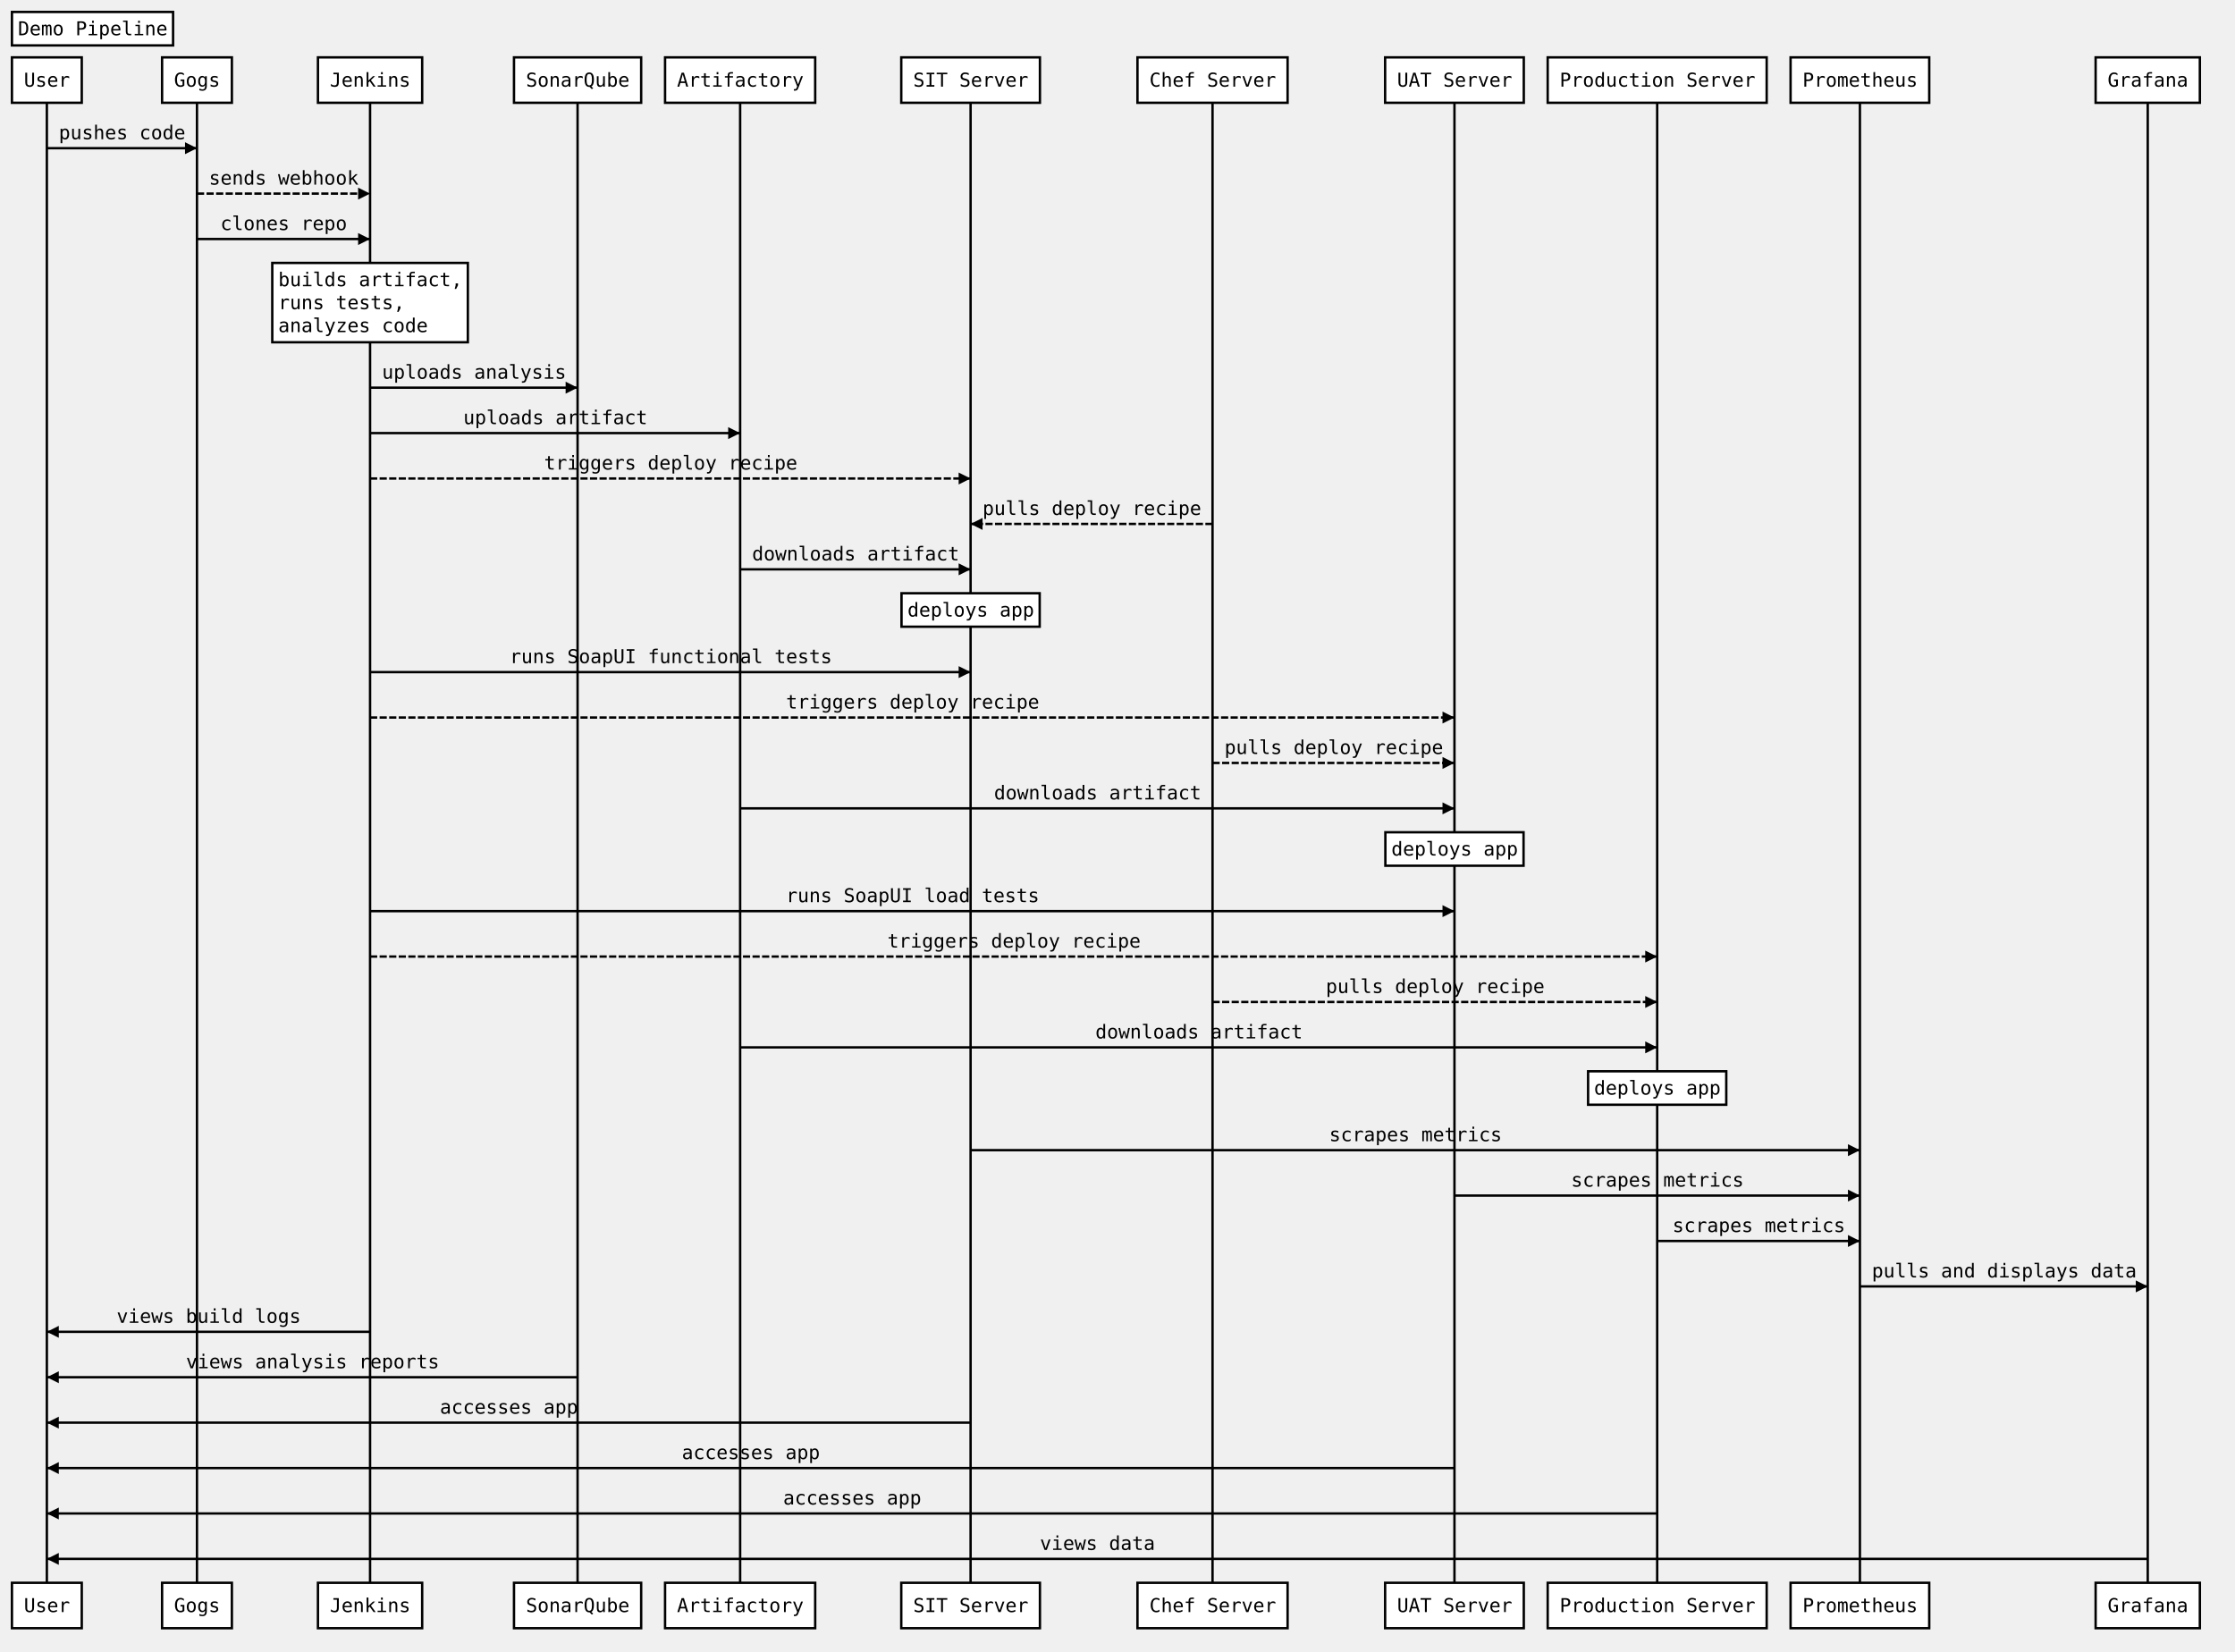
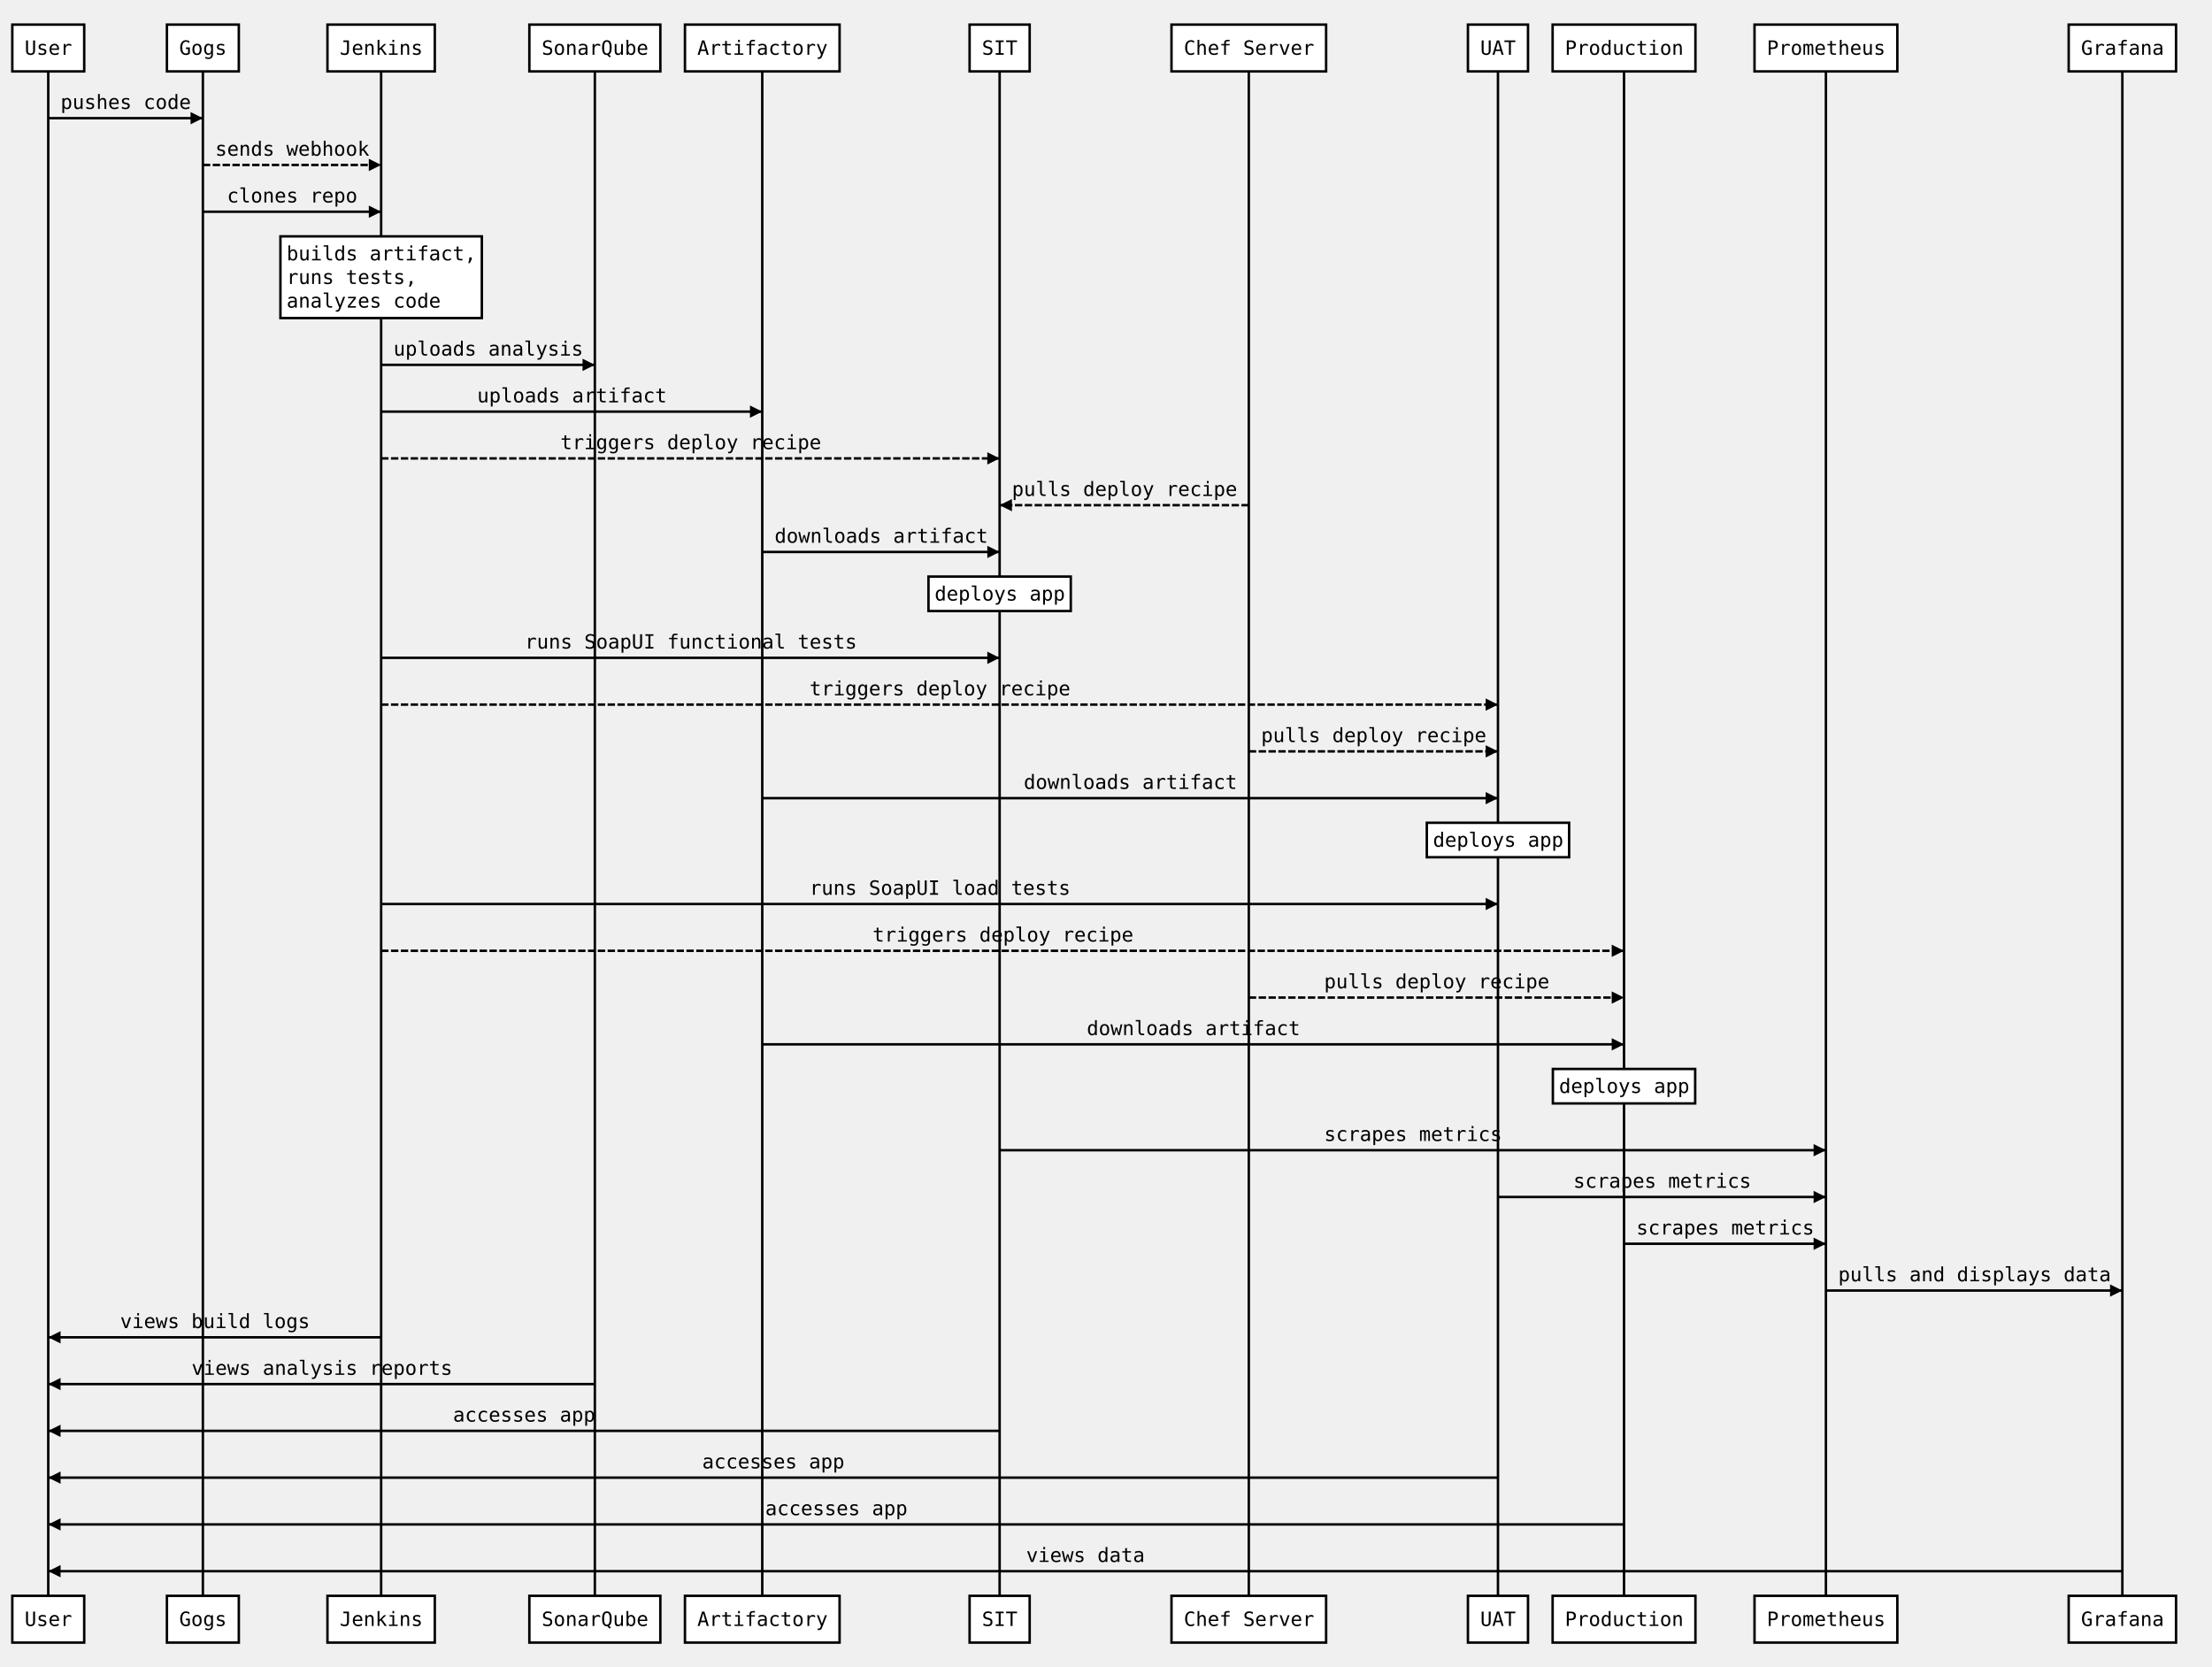
- <svg xmlns="http://www.w3.org/2000/svg" width="1870" height="1382">
-   <source>Title: Demo Pipeline
- User-&gt;Gogs: pushes code
+ <svg xmlns="http://www.w3.org/2000/svg" width="1797" height="1354">
+   <source>User-&gt;Gogs: pushes code
Gogs--&gt;Jenkins: sends webhook
Gogs-&gt;Jenkins: clones repo
Note over Jenkins: builds artifact,\nruns tests,\nanalyzes code
Jenkins-&gt;SonarQube: uploads analysis
Jenkins-&gt;Artifactory: uploads artifact
- Jenkins--&gt;SIT Server: triggers deploy recipe
- Chef Server--&gt;SIT Server: pulls deploy recipe
- Artifactory-&gt;SIT Server: downloads artifact
- Note over SIT Server: deploys app
- Jenkins-&gt;SIT Server: runs SoapUI functional tests
- Jenkins--&gt;UAT Server: triggers deploy recipe
- Chef Server--&gt;UAT Server: pulls deploy recipe
- Artifactory-&gt;UAT Server: downloads artifact
- Note over UAT Server: deploys app
- Jenkins-&gt;UAT Server: runs SoapUI load tests
- Jenkins--&gt;Production Server: triggers deploy recipe
- Chef Server--&gt;Production Server: pulls deploy recipe
- Artifactory-&gt;Production Server: downloads artifact
- Note over Production Server: deploys app
- SIT Server-&gt;Prometheus: scrapes metrics
- UAT Server-&gt;Prometheus: scrapes metrics
- Production Server-&gt;Prometheus: scrapes metrics
+ Jenkins--&gt;SIT: triggers deploy recipe
+ Chef Server--&gt;SIT: pulls deploy recipe
+ Artifactory-&gt;SIT: downloads artifact
+ Note over SIT: deploys app
+ Jenkins-&gt;SIT: runs SoapUI functional tests
+ Jenkins--&gt;UAT: triggers deploy recipe
+ Chef Server--&gt;UAT: pulls deploy recipe
+ Artifactory-&gt;UAT: downloads artifact
+ Note over UAT: deploys app
+ Jenkins-&gt;UAT: runs SoapUI load tests
+ Jenkins--&gt;Production: triggers deploy recipe
+ Chef Server--&gt;Production: pulls deploy recipe
+ Artifactory-&gt;Production: downloads artifact
+ Note over Production: deploys app
+ SIT-&gt;Prometheus: scrapes metrics
+ UAT-&gt;Prometheus: scrapes metrics
+ Production-&gt;Prometheus: scrapes metrics
Prometheus-&gt;Grafana: pulls and displays data
Jenkins-&gt;User: views build logs
SonarQube-&gt;User: views analysis reports
- SIT Server-&gt;User: accesses app
- UAT Server-&gt;User: accesses app
- Production Server-&gt;User: accesses app
- Grafana-&gt;User: views data</source>
+ SIT-&gt;User: accesses app
+ UAT-&gt;User: accesses app
+ Production-&gt;User: accesses app
+ Grafana-&gt;User: views data
+ </source>
  <defs>
    <marker viewBox="0 0 5 5" markerWidth="5" markerHeight="5" orient="auto" refX="5" refY="2.5" id="markerArrowBlock">
      <path d="M 0 0 L 5 2.5 L 0 5 z" />
    </marker>
    <marker viewBox="0 0 9.6 16" markerWidth="4" markerHeight="16" orient="auto" refX="9.6" refY="8" id="markerArrowOpen">
      <path d="M 9.6,8 1.92,16 0,13.7 5.76,8 0,2.286 1.92,0 9.6,8 z" />
    </marker>
  </defs>
-   <g class="title">
-     <rect x="10" y="10" width="134.812" height="28" stroke="#000000" fill="#ffffff" style="stroke-width: 2;" />
-     <text x="15" y="29.5" style="font-size: 16px; font-family: &quot;Andale Mono&quot;, monospace;">
-       <tspan x="15">Demo Pipeline</tspan>
-     </text>
-   </g>
-   <g class="actor">
-     <rect x="10" y="48" width="58.406" height="38" stroke="#000000" fill="#ffffff" style="stroke-width: 2;" />
-     <text x="20" y="72.5" style="font-size: 16px; font-family: &quot;Andale Mono&quot;, monospace;">
+   <g class="title" />
+   <g class="actor">
+     <rect x="10" y="20" width="58.406" height="38" stroke="#000000" fill="#ffffff" style="stroke-width: 2;" />
+     <text x="20" y="44.5" style="font-size: 16px; font-family: &quot;Andale Mono&quot;, monospace;">
      <tspan x="20">User</tspan>
    </text>
  </g>
  <g class="actor">
-     <rect x="10" y="1324.391" width="58.406" height="38" stroke="#000000" fill="#ffffff" style="stroke-width: 2;" />
-     <text x="20" y="1348.891" style="font-size: 16px; font-family: &quot;Andale Mono&quot;, monospace;">
+     <rect x="10" y="1296.391" width="58.406" height="38" stroke="#000000" fill="#ffffff" style="stroke-width: 2;" />
+     <text x="20" y="1320.891" style="font-size: 16px; font-family: &quot;Andale Mono&quot;, monospace;">
      <tspan x="20">User</tspan>
    </text>
  </g>
-   <line x1="39.203" x2="39.203" y1="86" y2="1324.391" stroke="#000000" fill="none" style="stroke-width: 2;" />
-   <g class="actor">
-     <rect x="135.609" y="48" width="58.406" height="38" stroke="#000000" fill="#ffffff" style="stroke-width: 2;" />
-     <text x="145.609" y="72.5" style="font-size: 16px; font-family: &quot;Andale Mono&quot;, monospace;">
+   <line x1="39.203" x2="39.203" y1="58" y2="1296.391" stroke="#000000" fill="none" style="stroke-width: 2;" />
+   <g class="actor">
+     <rect x="135.609" y="20" width="58.406" height="38" stroke="#000000" fill="#ffffff" style="stroke-width: 2;" />
+     <text x="145.609" y="44.5" style="font-size: 16px; font-family: &quot;Andale Mono&quot;, monospace;">
      <tspan x="145.609">Gogs</tspan>
    </text>
  </g>
  <g class="actor">
-     <rect x="135.609" y="1324.391" width="58.406" height="38" stroke="#000000" fill="#ffffff" style="stroke-width: 2;" />
-     <text x="145.609" y="1348.891" style="font-size: 16px; font-family: &quot;Andale Mono&quot;, monospace;">
+     <rect x="135.609" y="1296.391" width="58.406" height="38" stroke="#000000" fill="#ffffff" style="stroke-width: 2;" />
+     <text x="145.609" y="1320.891" style="font-size: 16px; font-family: &quot;Andale Mono&quot;, monospace;">
      <tspan x="145.609">Gogs</tspan>
    </text>
  </g>
-   <line x1="164.812" x2="164.812" y1="86" y2="1324.391" stroke="#000000" fill="none" style="stroke-width: 2;" />
-   <g class="actor">
-     <rect x="266.023" y="48" width="87.203" height="38" stroke="#000000" fill="#ffffff" style="stroke-width: 2;" />
-     <text x="276.023" y="72.5" style="font-size: 16px; font-family: &quot;Andale Mono&quot;, monospace;">
+   <line x1="164.812" x2="164.812" y1="58" y2="1296.391" stroke="#000000" fill="none" style="stroke-width: 2;" />
+   <g class="actor">
+     <rect x="266.023" y="20" width="87.203" height="38" stroke="#000000" fill="#ffffff" style="stroke-width: 2;" />
+     <text x="276.023" y="44.5" style="font-size: 16px; font-family: &quot;Andale Mono&quot;, monospace;">
      <tspan x="276.023">Jenkins</tspan>
    </text>
  </g>
  <g class="actor">
-     <rect x="266.023" y="1324.391" width="87.203" height="38" stroke="#000000" fill="#ffffff" style="stroke-width: 2;" />
-     <text x="276.023" y="1348.891" style="font-size: 16px; font-family: &quot;Andale Mono&quot;, monospace;">
+     <rect x="266.023" y="1296.391" width="87.203" height="38" stroke="#000000" fill="#ffffff" style="stroke-width: 2;" />
+     <text x="276.023" y="1320.891" style="font-size: 16px; font-family: &quot;Andale Mono&quot;, monospace;">
      <tspan x="276.023">Jenkins</tspan>
    </text>
  </g>
-   <line x1="309.625" x2="309.625" y1="86" y2="1324.391" stroke="#000000" fill="none" style="stroke-width: 2;" />
-   <g class="actor">
-     <rect x="430.047" y="48" width="106.406" height="38" stroke="#000000" fill="#ffffff" style="stroke-width: 2;" />
-     <text x="440.047" y="72.5" style="font-size: 16px; font-family: &quot;Andale Mono&quot;, monospace;">
+   <line x1="309.625" x2="309.625" y1="58" y2="1296.391" stroke="#000000" fill="none" style="stroke-width: 2;" />
+   <g class="actor">
+     <rect x="430.047" y="20" width="106.406" height="38" stroke="#000000" fill="#ffffff" style="stroke-width: 2;" />
+     <text x="440.047" y="44.5" style="font-size: 16px; font-family: &quot;Andale Mono&quot;, monospace;">
      <tspan x="440.047">SonarQube</tspan>
    </text>
  </g>
  <g class="actor">
-     <rect x="430.047" y="1324.391" width="106.406" height="38" stroke="#000000" fill="#ffffff" style="stroke-width: 2;" />
-     <text x="440.047" y="1348.891" style="font-size: 16px; font-family: &quot;Andale Mono&quot;, monospace;">
+     <rect x="430.047" y="1296.391" width="106.406" height="38" stroke="#000000" fill="#ffffff" style="stroke-width: 2;" />
+     <text x="440.047" y="1320.891" style="font-size: 16px; font-family: &quot;Andale Mono&quot;, monospace;">
      <tspan x="440.047">SonarQube</tspan>
    </text>
  </g>
-   <line x1="483.25" x2="483.25" y1="86" y2="1324.391" stroke="#000000" fill="none" style="stroke-width: 2;" />
-   <g class="actor">
-     <rect x="556.453" y="48" width="125.609" height="38" stroke="#000000" fill="#ffffff" style="stroke-width: 2;" />
-     <text x="566.453" y="72.5" style="font-size: 16px; font-family: &quot;Andale Mono&quot;, monospace;">
+   <line x1="483.25" x2="483.25" y1="58" y2="1296.391" stroke="#000000" fill="none" style="stroke-width: 2;" />
+   <g class="actor">
+     <rect x="556.453" y="20" width="125.609" height="38" stroke="#000000" fill="#ffffff" style="stroke-width: 2;" />
+     <text x="566.453" y="44.5" style="font-size: 16px; font-family: &quot;Andale Mono&quot;, monospace;">
      <tspan x="566.453">Artifactory</tspan>
    </text>
  </g>
  <g class="actor">
-     <rect x="556.453" y="1324.391" width="125.609" height="38" stroke="#000000" fill="#ffffff" style="stroke-width: 2;" />
-     <text x="566.453" y="1348.891" style="font-size: 16px; font-family: &quot;Andale Mono&quot;, monospace;">
+     <rect x="556.453" y="1296.391" width="125.609" height="38" stroke="#000000" fill="#ffffff" style="stroke-width: 2;" />
+     <text x="566.453" y="1320.891" style="font-size: 16px; font-family: &quot;Andale Mono&quot;, monospace;">
      <tspan x="566.453">Artifactory</tspan>
    </text>
  </g>
-   <line x1="619.258" x2="619.258" y1="86" y2="1324.391" stroke="#000000" fill="none" style="stroke-width: 2;" />
-   <g class="actor">
-     <rect x="754.078" y="48" width="116.016" height="38" stroke="#000000" fill="#ffffff" style="stroke-width: 2;" />
-     <text x="764.078" y="72.5" style="font-size: 16px; font-family: &quot;Andale Mono&quot;, monospace;">
-       <tspan x="764.078">SIT Server</tspan>
-     </text>
-   </g>
-   <g class="actor">
-     <rect x="754.078" y="1324.391" width="116.016" height="38" stroke="#000000" fill="#ffffff" style="stroke-width: 2;" />
-     <text x="764.078" y="1348.891" style="font-size: 16px; font-family: &quot;Andale Mono&quot;, monospace;">
-       <tspan x="764.078">SIT Server</tspan>
-     </text>
-   </g>
-   <line x1="812.086" x2="812.086" y1="86" y2="1324.391" stroke="#000000" fill="none" style="stroke-width: 2;" />
-   <g class="actor">
-     <rect x="951.703" y="48" width="125.609" height="38" stroke="#000000" fill="#ffffff" style="stroke-width: 2;" />
-     <text x="961.703" y="72.5" style="font-size: 16px; font-family: &quot;Andale Mono&quot;, monospace;">
+   <line x1="619.258" x2="619.258" y1="58" y2="1296.391" stroke="#000000" fill="none" style="stroke-width: 2;" />
+   <g class="actor">
+     <rect x="787.688" y="20" width="48.797" height="38" stroke="#000000" fill="#ffffff" style="stroke-width: 2;" />
+     <text x="797.688" y="44.5" style="font-size: 16px; font-family: &quot;Andale Mono&quot;, monospace;">
+       <tspan x="797.688">SIT</tspan>
+     </text>
+   </g>
+   <g class="actor">
+     <rect x="787.688" y="1296.391" width="48.797" height="38" stroke="#000000" fill="#ffffff" style="stroke-width: 2;" />
+     <text x="797.688" y="1320.891" style="font-size: 16px; font-family: &quot;Andale Mono&quot;, monospace;">
+       <tspan x="797.688">SIT</tspan>
+     </text>
+   </g>
+   <line x1="812.086" x2="812.086" y1="58" y2="1296.391" stroke="#000000" fill="none" style="stroke-width: 2;" />
+   <g class="actor">
+     <rect x="951.703" y="20" width="125.609" height="38" stroke="#000000" fill="#ffffff" style="stroke-width: 2;" />
+     <text x="961.703" y="44.5" style="font-size: 16px; font-family: &quot;Andale Mono&quot;, monospace;">
      <tspan x="961.703">Chef Server</tspan>
    </text>
  </g>
  <g class="actor">
-     <rect x="951.703" y="1324.391" width="125.609" height="38" stroke="#000000" fill="#ffffff" style="stroke-width: 2;" />
-     <text x="961.703" y="1348.891" style="font-size: 16px; font-family: &quot;Andale Mono&quot;, monospace;">
+     <rect x="951.703" y="1296.391" width="125.609" height="38" stroke="#000000" fill="#ffffff" style="stroke-width: 2;" />
+     <text x="961.703" y="1320.891" style="font-size: 16px; font-family: &quot;Andale Mono&quot;, monospace;">
      <tspan x="961.703">Chef Server</tspan>
    </text>
  </g>
-   <line x1="1014.508" x2="1014.508" y1="86" y2="1324.391" stroke="#000000" fill="none" style="stroke-width: 2;" />
-   <g class="actor">
-     <rect x="1158.922" y="48" width="116.016" height="38" stroke="#000000" fill="#ffffff" style="stroke-width: 2;" />
-     <text x="1168.922" y="72.5" style="font-size: 16px; font-family: &quot;Andale Mono&quot;, monospace;">
-       <tspan x="1168.922">UAT Server</tspan>
-     </text>
-   </g>
-   <g class="actor">
-     <rect x="1158.922" y="1324.391" width="116.016" height="38" stroke="#000000" fill="#ffffff" style="stroke-width: 2;" />
-     <text x="1168.922" y="1348.891" style="font-size: 16px; font-family: &quot;Andale Mono&quot;, monospace;">
-       <tspan x="1168.922">UAT Server</tspan>
-     </text>
-   </g>
-   <line x1="1216.93" x2="1216.93" y1="86" y2="1324.391" stroke="#000000" fill="none" style="stroke-width: 2;" />
-   <g class="actor">
-     <rect x="1294.938" y="48" width="183.219" height="38" stroke="#000000" fill="#ffffff" style="stroke-width: 2;" />
-     <text x="1304.938" y="72.5" style="font-size: 16px; font-family: &quot;Andale Mono&quot;, monospace;">
-       <tspan x="1304.938">Production Server</tspan>
-     </text>
-   </g>
-   <g class="actor">
-     <rect x="1294.938" y="1324.391" width="183.219" height="38" stroke="#000000" fill="#ffffff" style="stroke-width: 2;" />
-     <text x="1304.938" y="1348.891" style="font-size: 16px; font-family: &quot;Andale Mono&quot;, monospace;">
-       <tspan x="1304.938">Production Server</tspan>
-     </text>
-   </g>
-   <line x1="1386.547" x2="1386.547" y1="86" y2="1324.391" stroke="#000000" fill="none" style="stroke-width: 2;" />
-   <g class="actor">
-     <rect x="1498.156" y="48" width="116.016" height="38" stroke="#000000" fill="#ffffff" style="stroke-width: 2;" />
-     <text x="1508.156" y="72.5" style="font-size: 16px; font-family: &quot;Andale Mono&quot;, monospace;">
-       <tspan x="1508.156">Prometheus</tspan>
-     </text>
-   </g>
-   <g class="actor">
-     <rect x="1498.156" y="1324.391" width="116.016" height="38" stroke="#000000" fill="#ffffff" style="stroke-width: 2;" />
-     <text x="1508.156" y="1348.891" style="font-size: 16px; font-family: &quot;Andale Mono&quot;, monospace;">
-       <tspan x="1508.156">Prometheus</tspan>
-     </text>
-   </g>
-   <line x1="1556.164" x2="1556.164" y1="86" y2="1324.391" stroke="#000000" fill="none" style="stroke-width: 2;" />
-   <g class="actor">
-     <rect x="1753.391" y="48" width="87.203" height="38" stroke="#000000" fill="#ffffff" style="stroke-width: 2;" />
-     <text x="1763.391" y="72.5" style="font-size: 16px; font-family: &quot;Andale Mono&quot;, monospace;">
-       <tspan x="1763.391">Grafana</tspan>
-     </text>
-   </g>
-   <g class="actor">
-     <rect x="1753.391" y="1324.391" width="87.203" height="38" stroke="#000000" fill="#ffffff" style="stroke-width: 2;" />
-     <text x="1763.391" y="1348.891" style="font-size: 16px; font-family: &quot;Andale Mono&quot;, monospace;">
-       <tspan x="1763.391">Grafana</tspan>
-     </text>
-   </g>
-   <line x1="1796.992" x2="1796.992" y1="86" y2="1324.391" stroke="#000000" fill="none" style="stroke-width: 2;" />
-   <g class="signal">
-     <text x="49.203" y="116.5" style="font-size: 16px; font-family: &quot;Andale Mono&quot;, monospace;">
+   <line x1="1014.508" x2="1014.508" y1="58" y2="1296.391" stroke="#000000" fill="none" style="stroke-width: 2;" />
+   <g class="actor">
+     <rect x="1192.531" y="20" width="48.797" height="38" stroke="#000000" fill="#ffffff" style="stroke-width: 2;" />
+     <text x="1202.531" y="44.5" style="font-size: 16px; font-family: &quot;Andale Mono&quot;, monospace;">
+       <tspan x="1202.531">UAT</tspan>
+     </text>
+   </g>
+   <g class="actor">
+     <rect x="1192.531" y="1296.391" width="48.797" height="38" stroke="#000000" fill="#ffffff" style="stroke-width: 2;" />
+     <text x="1202.531" y="1320.891" style="font-size: 16px; font-family: &quot;Andale Mono&quot;, monospace;">
+       <tspan x="1202.531">UAT</tspan>
+     </text>
+   </g>
+   <line x1="1216.93" x2="1216.93" y1="58" y2="1296.391" stroke="#000000" fill="none" style="stroke-width: 2;" />
+   <g class="actor">
+     <rect x="1261.328" y="20" width="116.016" height="38" stroke="#000000" fill="#ffffff" style="stroke-width: 2;" />
+     <text x="1271.328" y="44.5" style="font-size: 16px; font-family: &quot;Andale Mono&quot;, monospace;">
+       <tspan x="1271.328">Production</tspan>
+     </text>
+   </g>
+   <g class="actor">
+     <rect x="1261.328" y="1296.391" width="116.016" height="38" stroke="#000000" fill="#ffffff" style="stroke-width: 2;" />
+     <text x="1271.328" y="1320.891" style="font-size: 16px; font-family: &quot;Andale Mono&quot;, monospace;">
+       <tspan x="1271.328">Production</tspan>
+     </text>
+   </g>
+   <line x1="1319.336" x2="1319.336" y1="58" y2="1296.391" stroke="#000000" fill="none" style="stroke-width: 2;" />
+   <g class="actor">
+     <rect x="1425.344" y="20" width="116.016" height="38" stroke="#000000" fill="#ffffff" style="stroke-width: 2;" />
+     <text x="1435.344" y="44.5" style="font-size: 16px; font-family: &quot;Andale Mono&quot;, monospace;">
+       <tspan x="1435.344">Prometheus</tspan>
+     </text>
+   </g>
+   <g class="actor">
+     <rect x="1425.344" y="1296.391" width="116.016" height="38" stroke="#000000" fill="#ffffff" style="stroke-width: 2;" />
+     <text x="1435.344" y="1320.891" style="font-size: 16px; font-family: &quot;Andale Mono&quot;, monospace;">
+       <tspan x="1435.344">Prometheus</tspan>
+     </text>
+   </g>
+   <line x1="1483.352" x2="1483.352" y1="58" y2="1296.391" stroke="#000000" fill="none" style="stroke-width: 2;" />
+   <g class="actor">
+     <rect x="1680.578" y="20" width="87.203" height="38" stroke="#000000" fill="#ffffff" style="stroke-width: 2;" />
+     <text x="1690.578" y="44.5" style="font-size: 16px; font-family: &quot;Andale Mono&quot;, monospace;">
+       <tspan x="1690.578">Grafana</tspan>
+     </text>
+   </g>
+   <g class="actor">
+     <rect x="1680.578" y="1296.391" width="87.203" height="38" stroke="#000000" fill="#ffffff" style="stroke-width: 2;" />
+     <text x="1690.578" y="1320.891" style="font-size: 16px; font-family: &quot;Andale Mono&quot;, monospace;">
+       <tspan x="1690.578">Grafana</tspan>
+     </text>
+   </g>
+   <line x1="1724.18" x2="1724.18" y1="58" y2="1296.391" stroke="#000000" fill="none" style="stroke-width: 2;" />
+   <g class="signal">
+     <text x="49.203" y="88.5" style="font-size: 16px; font-family: &quot;Andale Mono&quot;, monospace;">
      <tspan x="49.203">pushes code</tspan>
    </text>
-     <line x1="39.203" x2="164.812" y1="124" y2="124" stroke="#000000" fill="none" style="stroke-width: 2; marker-end: url(&quot;#markerArrowBlock&quot;);" />
-   </g>
-   <g class="signal">
-     <text x="174.812" y="154.5" style="font-size: 16px; font-family: &quot;Andale Mono&quot;, monospace;">
+     <line x1="39.203" x2="164.812" y1="96" y2="96" stroke="#000000" fill="none" style="stroke-width: 2; marker-end: url(&quot;#markerArrowBlock&quot;);" />
+   </g>
+   <g class="signal">
+     <text x="174.812" y="126.5" style="font-size: 16px; font-family: &quot;Andale Mono&quot;, monospace;">
      <tspan x="174.812">sends webhook</tspan>
    </text>
-     <line x1="164.812" x2="309.625" y1="162" y2="162" stroke="#000000" fill="none" style="stroke-width: 2; stroke-dasharray: 6, 2; marker-end: url(&quot;#markerArrowBlock&quot;);" />
-   </g>
-   <g class="signal">
-     <text x="184.414" y="192.5" style="font-size: 16px; font-family: &quot;Andale Mono&quot;, monospace;">
+     <line x1="164.812" x2="309.625" y1="134" y2="134" stroke="#000000" fill="none" style="stroke-width: 2; stroke-dasharray: 6, 2; marker-end: url(&quot;#markerArrowBlock&quot;);" />
+   </g>
+   <g class="signal">
+     <text x="184.414" y="164.5" style="font-size: 16px; font-family: &quot;Andale Mono&quot;, monospace;">
      <tspan x="184.414">clones repo</tspan>
    </text>
-     <line x1="164.812" x2="309.625" y1="200" y2="200" stroke="#000000" fill="none" style="stroke-width: 2; marker-end: url(&quot;#markerArrowBlock&quot;);" />
+     <line x1="164.812" x2="309.625" y1="172" y2="172" stroke="#000000" fill="none" style="stroke-width: 2; marker-end: url(&quot;#markerArrowBlock&quot;);" />
  </g>
  <g class="note">
-     <rect x="227.812" y="220" width="163.625" height="66.391" stroke="#000000" fill="#ffffff" style="stroke-width: 2;" />
-     <text x="232.812" y="239.5" style="font-size: 16px; font-family: &quot;Andale Mono&quot;, monospace;">
+     <rect x="227.812" y="192" width="163.625" height="66.391" stroke="#000000" fill="#ffffff" style="stroke-width: 2;" />
+     <text x="232.812" y="211.5" style="font-size: 16px; font-family: &quot;Andale Mono&quot;, monospace;">
      <tspan x="232.812">builds artifact,</tspan>
      <tspan dy="1.2em" x="232.812">runs tests,</tspan>
      <tspan dy="1.2em" x="232.812">analyzes code</tspan>
    </text>
  </g>
  <g class="signal">
-     <text x="319.625" y="316.891" style="font-size: 16px; font-family: &quot;Andale Mono&quot;, monospace;">
+     <text x="319.625" y="288.891" style="font-size: 16px; font-family: &quot;Andale Mono&quot;, monospace;">
      <tspan x="319.625">uploads analysis</tspan>
    </text>
-     <line x1="309.625" x2="483.25" y1="324.391" y2="324.391" stroke="#000000" fill="none" style="stroke-width: 2; marker-end: url(&quot;#markerArrowBlock&quot;);" />
-   </g>
-   <g class="signal">
-     <text x="387.629" y="354.891" style="font-size: 16px; font-family: &quot;Andale Mono&quot;, monospace;">
+     <line x1="309.625" x2="483.25" y1="296.391" y2="296.391" stroke="#000000" fill="none" style="stroke-width: 2; marker-end: url(&quot;#markerArrowBlock&quot;);" />
+   </g>
+   <g class="signal">
+     <text x="387.629" y="326.891" style="font-size: 16px; font-family: &quot;Andale Mono&quot;, monospace;">
      <tspan x="387.629">uploads artifact</tspan>
    </text>
-     <line x1="309.625" x2="619.258" y1="362.391" y2="362.391" stroke="#000000" fill="none" style="stroke-width: 2; marker-end: url(&quot;#markerArrowBlock&quot;);" />
-   </g>
-   <g class="signal">
-     <text x="455.238" y="392.891" style="font-size: 16px; font-family: &quot;Andale Mono&quot;, monospace;">
+     <line x1="309.625" x2="619.258" y1="334.391" y2="334.391" stroke="#000000" fill="none" style="stroke-width: 2; marker-end: url(&quot;#markerArrowBlock&quot;);" />
+   </g>
+   <g class="signal">
+     <text x="455.238" y="364.891" style="font-size: 16px; font-family: &quot;Andale Mono&quot;, monospace;">
      <tspan x="455.238">triggers deploy recipe</tspan>
    </text>
-     <line x1="309.625" x2="812.086" y1="400.391" y2="400.391" stroke="#000000" fill="none" style="stroke-width: 2; stroke-dasharray: 6, 2; marker-end: url(&quot;#markerArrowBlock&quot;);" />
-   </g>
-   <g class="signal">
-     <text x="822.086" y="430.891" style="font-size: 16px; font-family: &quot;Andale Mono&quot;, monospace;">
+     <line x1="309.625" x2="812.086" y1="372.391" y2="372.391" stroke="#000000" fill="none" style="stroke-width: 2; stroke-dasharray: 6, 2; marker-end: url(&quot;#markerArrowBlock&quot;);" />
+   </g>
+   <g class="signal">
+     <text x="822.086" y="402.891" style="font-size: 16px; font-family: &quot;Andale Mono&quot;, monospace;">
      <tspan x="822.086">pulls deploy recipe</tspan>
    </text>
-     <line x1="1014.508" x2="812.086" y1="438.391" y2="438.391" stroke="#000000" fill="none" style="stroke-width: 2; stroke-dasharray: 6, 2; marker-end: url(&quot;#markerArrowBlock&quot;);" />
-   </g>
-   <g class="signal">
-     <text x="629.258" y="468.891" style="font-size: 16px; font-family: &quot;Andale Mono&quot;, monospace;">
+     <line x1="1014.508" x2="812.086" y1="410.391" y2="410.391" stroke="#000000" fill="none" style="stroke-width: 2; stroke-dasharray: 6, 2; marker-end: url(&quot;#markerArrowBlock&quot;);" />
+   </g>
+   <g class="signal">
+     <text x="629.258" y="440.891" style="font-size: 16px; font-family: &quot;Andale Mono&quot;, monospace;">
      <tspan x="629.258">downloads artifact</tspan>
    </text>
-     <line x1="619.258" x2="812.086" y1="476.391" y2="476.391" stroke="#000000" fill="none" style="stroke-width: 2; marker-end: url(&quot;#markerArrowBlock&quot;);" />
+     <line x1="619.258" x2="812.086" y1="448.391" y2="448.391" stroke="#000000" fill="none" style="stroke-width: 2; marker-end: url(&quot;#markerArrowBlock&quot;);" />
  </g>
  <g class="note">
-     <rect x="754.281" y="496.391" width="115.609" height="28" stroke="#000000" fill="#ffffff" style="stroke-width: 2;" />
-     <text x="759.281" y="515.891" style="font-size: 16px; font-family: &quot;Andale Mono&quot;, monospace;">
+     <rect x="754.281" y="468.391" width="115.609" height="28" stroke="#000000" fill="#ffffff" style="stroke-width: 2;" />
+     <text x="759.281" y="487.891" style="font-size: 16px; font-family: &quot;Andale Mono&quot;, monospace;">
      <tspan x="759.281">deploys app</tspan>
    </text>
  </g>
  <g class="signal">
-     <text x="426.434" y="554.891" style="font-size: 16px; font-family: &quot;Andale Mono&quot;, monospace;">
+     <text x="426.434" y="526.891" style="font-size: 16px; font-family: &quot;Andale Mono&quot;, monospace;">
      <tspan x="426.434">runs SoapUI functional tests</tspan>
    </text>
-     <line x1="309.625" x2="812.086" y1="562.391" y2="562.391" stroke="#000000" fill="none" style="stroke-width: 2; marker-end: url(&quot;#markerArrowBlock&quot;);" />
-   </g>
-   <g class="signal">
-     <text x="657.66" y="592.891" style="font-size: 16px; font-family: &quot;Andale Mono&quot;, monospace;">
+     <line x1="309.625" x2="812.086" y1="534.391" y2="534.391" stroke="#000000" fill="none" style="stroke-width: 2; marker-end: url(&quot;#markerArrowBlock&quot;);" />
+   </g>
+   <g class="signal">
+     <text x="657.66" y="564.891" style="font-size: 16px; font-family: &quot;Andale Mono&quot;, monospace;">
      <tspan x="657.66">triggers deploy recipe</tspan>
    </text>
-     <line x1="309.625" x2="1216.93" y1="600.391" y2="600.391" stroke="#000000" fill="none" style="stroke-width: 2; stroke-dasharray: 6, 2; marker-end: url(&quot;#markerArrowBlock&quot;);" />
-   </g>
-   <g class="signal">
-     <text x="1024.508" y="630.891" style="font-size: 16px; font-family: &quot;Andale Mono&quot;, monospace;">
+     <line x1="309.625" x2="1216.93" y1="572.391" y2="572.391" stroke="#000000" fill="none" style="stroke-width: 2; stroke-dasharray: 6, 2; marker-end: url(&quot;#markerArrowBlock&quot;);" />
+   </g>
+   <g class="signal">
+     <text x="1024.508" y="602.891" style="font-size: 16px; font-family: &quot;Andale Mono&quot;, monospace;">
      <tspan x="1024.508">pulls deploy recipe</tspan>
    </text>
-     <line x1="1014.508" x2="1216.93" y1="638.391" y2="638.391" stroke="#000000" fill="none" style="stroke-width: 2; stroke-dasharray: 6, 2; marker-end: url(&quot;#markerArrowBlock&quot;);" />
-   </g>
-   <g class="signal">
-     <text x="831.68" y="668.891" style="font-size: 16px; font-family: &quot;Andale Mono&quot;, monospace;">
+     <line x1="1014.508" x2="1216.93" y1="610.391" y2="610.391" stroke="#000000" fill="none" style="stroke-width: 2; stroke-dasharray: 6, 2; marker-end: url(&quot;#markerArrowBlock&quot;);" />
+   </g>
+   <g class="signal">
+     <text x="831.68" y="640.891" style="font-size: 16px; font-family: &quot;Andale Mono&quot;, monospace;">
      <tspan x="831.68">downloads artifact</tspan>
    </text>
-     <line x1="619.258" x2="1216.93" y1="676.391" y2="676.391" stroke="#000000" fill="none" style="stroke-width: 2; marker-end: url(&quot;#markerArrowBlock&quot;);" />
+     <line x1="619.258" x2="1216.93" y1="648.391" y2="648.391" stroke="#000000" fill="none" style="stroke-width: 2; marker-end: url(&quot;#markerArrowBlock&quot;);" />
  </g>
  <g class="note">
-     <rect x="1159.125" y="696.391" width="115.609" height="28" stroke="#000000" fill="#ffffff" style="stroke-width: 2;" />
-     <text x="1164.125" y="715.891" style="font-size: 16px; font-family: &quot;Andale Mono&quot;, monospace;">
+     <rect x="1159.125" y="668.391" width="115.609" height="28" stroke="#000000" fill="#ffffff" style="stroke-width: 2;" />
+     <text x="1164.125" y="687.891" style="font-size: 16px; font-family: &quot;Andale Mono&quot;, monospace;">
      <tspan x="1164.125">deploys app</tspan>
    </text>
  </g>
  <g class="signal">
-     <text x="657.66" y="754.891" style="font-size: 16px; font-family: &quot;Andale Mono&quot;, monospace;">
+     <text x="657.66" y="726.891" style="font-size: 16px; font-family: &quot;Andale Mono&quot;, monospace;">
      <tspan x="657.66">runs SoapUI load tests</tspan>
    </text>
-     <line x1="309.625" x2="1216.93" y1="762.391" y2="762.391" stroke="#000000" fill="none" style="stroke-width: 2; marker-end: url(&quot;#markerArrowBlock&quot;);" />
-   </g>
-   <g class="signal">
-     <text x="742.469" y="792.891" style="font-size: 16px; font-family: &quot;Andale Mono&quot;, monospace;">
-       <tspan x="742.469">triggers deploy recipe</tspan>
-     </text>
-     <line x1="309.625" x2="1386.547" y1="800.391" y2="800.391" stroke="#000000" fill="none" style="stroke-width: 2; stroke-dasharray: 6, 2; marker-end: url(&quot;#markerArrowBlock&quot;);" />
-   </g>
-   <g class="signal">
-     <text x="1109.316" y="830.891" style="font-size: 16px; font-family: &quot;Andale Mono&quot;, monospace;">
-       <tspan x="1109.316">pulls deploy recipe</tspan>
-     </text>
-     <line x1="1014.508" x2="1386.547" y1="838.391" y2="838.391" stroke="#000000" fill="none" style="stroke-width: 2; stroke-dasharray: 6, 2; marker-end: url(&quot;#markerArrowBlock&quot;);" />
-   </g>
-   <g class="signal">
-     <text x="916.488" y="868.891" style="font-size: 16px; font-family: &quot;Andale Mono&quot;, monospace;">
-       <tspan x="916.488">downloads artifact</tspan>
-     </text>
-     <line x1="619.258" x2="1386.547" y1="876.391" y2="876.391" stroke="#000000" fill="none" style="stroke-width: 2; marker-end: url(&quot;#markerArrowBlock&quot;);" />
+     <line x1="309.625" x2="1216.93" y1="734.391" y2="734.391" stroke="#000000" fill="none" style="stroke-width: 2; marker-end: url(&quot;#markerArrowBlock&quot;);" />
+   </g>
+   <g class="signal">
+     <text x="708.863" y="764.891" style="font-size: 16px; font-family: &quot;Andale Mono&quot;, monospace;">
+       <tspan x="708.863">triggers deploy recipe</tspan>
+     </text>
+     <line x1="309.625" x2="1319.336" y1="772.391" y2="772.391" stroke="#000000" fill="none" style="stroke-width: 2; stroke-dasharray: 6, 2; marker-end: url(&quot;#markerArrowBlock&quot;);" />
+   </g>
+   <g class="signal">
+     <text x="1075.711" y="802.891" style="font-size: 16px; font-family: &quot;Andale Mono&quot;, monospace;">
+       <tspan x="1075.711">pulls deploy recipe</tspan>
+     </text>
+     <line x1="1014.508" x2="1319.336" y1="810.391" y2="810.391" stroke="#000000" fill="none" style="stroke-width: 2; stroke-dasharray: 6, 2; marker-end: url(&quot;#markerArrowBlock&quot;);" />
+   </g>
+   <g class="signal">
+     <text x="882.883" y="840.891" style="font-size: 16px; font-family: &quot;Andale Mono&quot;, monospace;">
+       <tspan x="882.883">downloads artifact</tspan>
+     </text>
+     <line x1="619.258" x2="1319.336" y1="848.391" y2="848.391" stroke="#000000" fill="none" style="stroke-width: 2; marker-end: url(&quot;#markerArrowBlock&quot;);" />
  </g>
  <g class="note">
-     <rect x="1328.742" y="896.391" width="115.609" height="28" stroke="#000000" fill="#ffffff" style="stroke-width: 2;" />
-     <text x="1333.742" y="915.891" style="font-size: 16px; font-family: &quot;Andale Mono&quot;, monospace;">
-       <tspan x="1333.742">deploys app</tspan>
-     </text>
-   </g>
-   <g class="signal">
-     <text x="1112.117" y="954.891" style="font-size: 16px; font-family: &quot;Andale Mono&quot;, monospace;">
-       <tspan x="1112.117">scrapes metrics</tspan>
-     </text>
-     <line x1="812.086" x2="1556.164" y1="962.391" y2="962.391" stroke="#000000" fill="none" style="stroke-width: 2; marker-end: url(&quot;#markerArrowBlock&quot;);" />
-   </g>
-   <g class="signal">
-     <text x="1314.539" y="992.891" style="font-size: 16px; font-family: &quot;Andale Mono&quot;, monospace;">
-       <tspan x="1314.539">scrapes metrics</tspan>
-     </text>
-     <line x1="1216.93" x2="1556.164" y1="1000.391" y2="1000.391" stroke="#000000" fill="none" style="stroke-width: 2; marker-end: url(&quot;#markerArrowBlock&quot;);" />
-   </g>
-   <g class="signal">
-     <text x="1399.348" y="1030.891" style="font-size: 16px; font-family: &quot;Andale Mono&quot;, monospace;">
-       <tspan x="1399.348">scrapes metrics</tspan>
-     </text>
-     <line x1="1386.547" x2="1556.164" y1="1038.391" y2="1038.391" stroke="#000000" fill="none" style="stroke-width: 2; marker-end: url(&quot;#markerArrowBlock&quot;);" />
-   </g>
-   <g class="signal">
-     <text x="1566.164" y="1068.891" style="font-size: 16px; font-family: &quot;Andale Mono&quot;, monospace;">
-       <tspan x="1566.164">pulls and displays data</tspan>
-     </text>
-     <line x1="1556.164" x2="1796.992" y1="1076.391" y2="1076.391" stroke="#000000" fill="none" style="stroke-width: 2; marker-end: url(&quot;#markerArrowBlock&quot;);" />
-   </g>
-   <g class="signal">
-     <text x="97.602" y="1106.891" style="font-size: 16px; font-family: &quot;Andale Mono&quot;, monospace;">
+     <rect x="1261.531" y="868.391" width="115.609" height="28" stroke="#000000" fill="#ffffff" style="stroke-width: 2;" />
+     <text x="1266.531" y="887.891" style="font-size: 16px; font-family: &quot;Andale Mono&quot;, monospace;">
+       <tspan x="1266.531">deploys app</tspan>
+     </text>
+   </g>
+   <g class="signal">
+     <text x="1075.711" y="926.891" style="font-size: 16px; font-family: &quot;Andale Mono&quot;, monospace;">
+       <tspan x="1075.711">scrapes metrics</tspan>
+     </text>
+     <line x1="812.086" x2="1483.352" y1="934.391" y2="934.391" stroke="#000000" fill="none" style="stroke-width: 2; marker-end: url(&quot;#markerArrowBlock&quot;);" />
+   </g>
+   <g class="signal">
+     <text x="1278.133" y="964.891" style="font-size: 16px; font-family: &quot;Andale Mono&quot;, monospace;">
+       <tspan x="1278.133">scrapes metrics</tspan>
+     </text>
+     <line x1="1216.93" x2="1483.352" y1="972.391" y2="972.391" stroke="#000000" fill="none" style="stroke-width: 2; marker-end: url(&quot;#markerArrowBlock&quot;);" />
+   </g>
+   <g class="signal">
+     <text x="1329.336" y="1002.891" style="font-size: 16px; font-family: &quot;Andale Mono&quot;, monospace;">
+       <tspan x="1329.336">scrapes metrics</tspan>
+     </text>
+     <line x1="1319.336" x2="1483.352" y1="1010.391" y2="1010.391" stroke="#000000" fill="none" style="stroke-width: 2; marker-end: url(&quot;#markerArrowBlock&quot;);" />
+   </g>
+   <g class="signal">
+     <text x="1493.352" y="1040.891" style="font-size: 16px; font-family: &quot;Andale Mono&quot;, monospace;">
+       <tspan x="1493.352">pulls and displays data</tspan>
+     </text>
+     <line x1="1483.352" x2="1724.18" y1="1048.391" y2="1048.391" stroke="#000000" fill="none" style="stroke-width: 2; marker-end: url(&quot;#markerArrowBlock&quot;);" />
+   </g>
+   <g class="signal">
+     <text x="97.602" y="1078.891" style="font-size: 16px; font-family: &quot;Andale Mono&quot;, monospace;">
      <tspan x="97.602">views build logs</tspan>
    </text>
-     <line x1="309.625" x2="39.203" y1="1114.391" y2="1114.391" stroke="#000000" fill="none" style="stroke-width: 2; marker-end: url(&quot;#markerArrowBlock&quot;);" />
-   </g>
-   <g class="signal">
-     <text x="155.609" y="1144.891" style="font-size: 16px; font-family: &quot;Andale Mono&quot;, monospace;">
+     <line x1="309.625" x2="39.203" y1="1086.391" y2="1086.391" stroke="#000000" fill="none" style="stroke-width: 2; marker-end: url(&quot;#markerArrowBlock&quot;);" />
+   </g>
+   <g class="signal">
+     <text x="155.609" y="1116.891" style="font-size: 16px; font-family: &quot;Andale Mono&quot;, monospace;">
      <tspan x="155.609">views analysis reports</tspan>
    </text>
-     <line x1="483.25" x2="39.203" y1="1152.391" y2="1152.391" stroke="#000000" fill="none" style="stroke-width: 2; marker-end: url(&quot;#markerArrowBlock&quot;);" />
-   </g>
-   <g class="signal">
-     <text x="368.035" y="1182.891" style="font-size: 16px; font-family: &quot;Andale Mono&quot;, monospace;">
+     <line x1="483.25" x2="39.203" y1="1124.391" y2="1124.391" stroke="#000000" fill="none" style="stroke-width: 2; marker-end: url(&quot;#markerArrowBlock&quot;);" />
+   </g>
+   <g class="signal">
+     <text x="368.035" y="1154.891" style="font-size: 16px; font-family: &quot;Andale Mono&quot;, monospace;">
      <tspan x="368.035">accesses app</tspan>
    </text>
-     <line x1="812.086" x2="39.203" y1="1190.391" y2="1190.391" stroke="#000000" fill="none" style="stroke-width: 2; marker-end: url(&quot;#markerArrowBlock&quot;);" />
-   </g>
-   <g class="signal">
-     <text x="570.457" y="1220.891" style="font-size: 16px; font-family: &quot;Andale Mono&quot;, monospace;">
+     <line x1="812.086" x2="39.203" y1="1162.391" y2="1162.391" stroke="#000000" fill="none" style="stroke-width: 2; marker-end: url(&quot;#markerArrowBlock&quot;);" />
+   </g>
+   <g class="signal">
+     <text x="570.457" y="1192.891" style="font-size: 16px; font-family: &quot;Andale Mono&quot;, monospace;">
      <tspan x="570.457">accesses app</tspan>
    </text>
-     <line x1="1216.93" x2="39.203" y1="1228.391" y2="1228.391" stroke="#000000" fill="none" style="stroke-width: 2; marker-end: url(&quot;#markerArrowBlock&quot;);" />
-   </g>
-   <g class="signal">
-     <text x="655.266" y="1258.891" style="font-size: 16px; font-family: &quot;Andale Mono&quot;, monospace;">
-       <tspan x="655.266">accesses app</tspan>
-     </text>
-     <line x1="1386.547" x2="39.203" y1="1266.391" y2="1266.391" stroke="#000000" fill="none" style="stroke-width: 2; marker-end: url(&quot;#markerArrowBlock&quot;);" />
-   </g>
-   <g class="signal">
-     <text x="870.09" y="1296.891" style="font-size: 16px; font-family: &quot;Andale Mono&quot;, monospace;">
-       <tspan x="870.09">views data</tspan>
-     </text>
-     <line x1="1796.992" x2="39.203" y1="1304.391" y2="1304.391" stroke="#000000" fill="none" style="stroke-width: 2; marker-end: url(&quot;#markerArrowBlock&quot;);" />
+     <line x1="1216.93" x2="39.203" y1="1200.391" y2="1200.391" stroke="#000000" fill="none" style="stroke-width: 2; marker-end: url(&quot;#markerArrowBlock&quot;);" />
+   </g>
+   <g class="signal">
+     <text x="621.66" y="1230.891" style="font-size: 16px; font-family: &quot;Andale Mono&quot;, monospace;">
+       <tspan x="621.66">accesses app</tspan>
+     </text>
+     <line x1="1319.336" x2="39.203" y1="1238.391" y2="1238.391" stroke="#000000" fill="none" style="stroke-width: 2; marker-end: url(&quot;#markerArrowBlock&quot;);" />
+   </g>
+   <g class="signal">
+     <text x="833.684" y="1268.891" style="font-size: 16px; font-family: &quot;Andale Mono&quot;, monospace;">
+       <tspan x="833.684">views data</tspan>
+     </text>
+     <line x1="1724.18" x2="39.203" y1="1276.391" y2="1276.391" stroke="#000000" fill="none" style="stroke-width: 2; marker-end: url(&quot;#markerArrowBlock&quot;);" />
  </g>
</svg>
